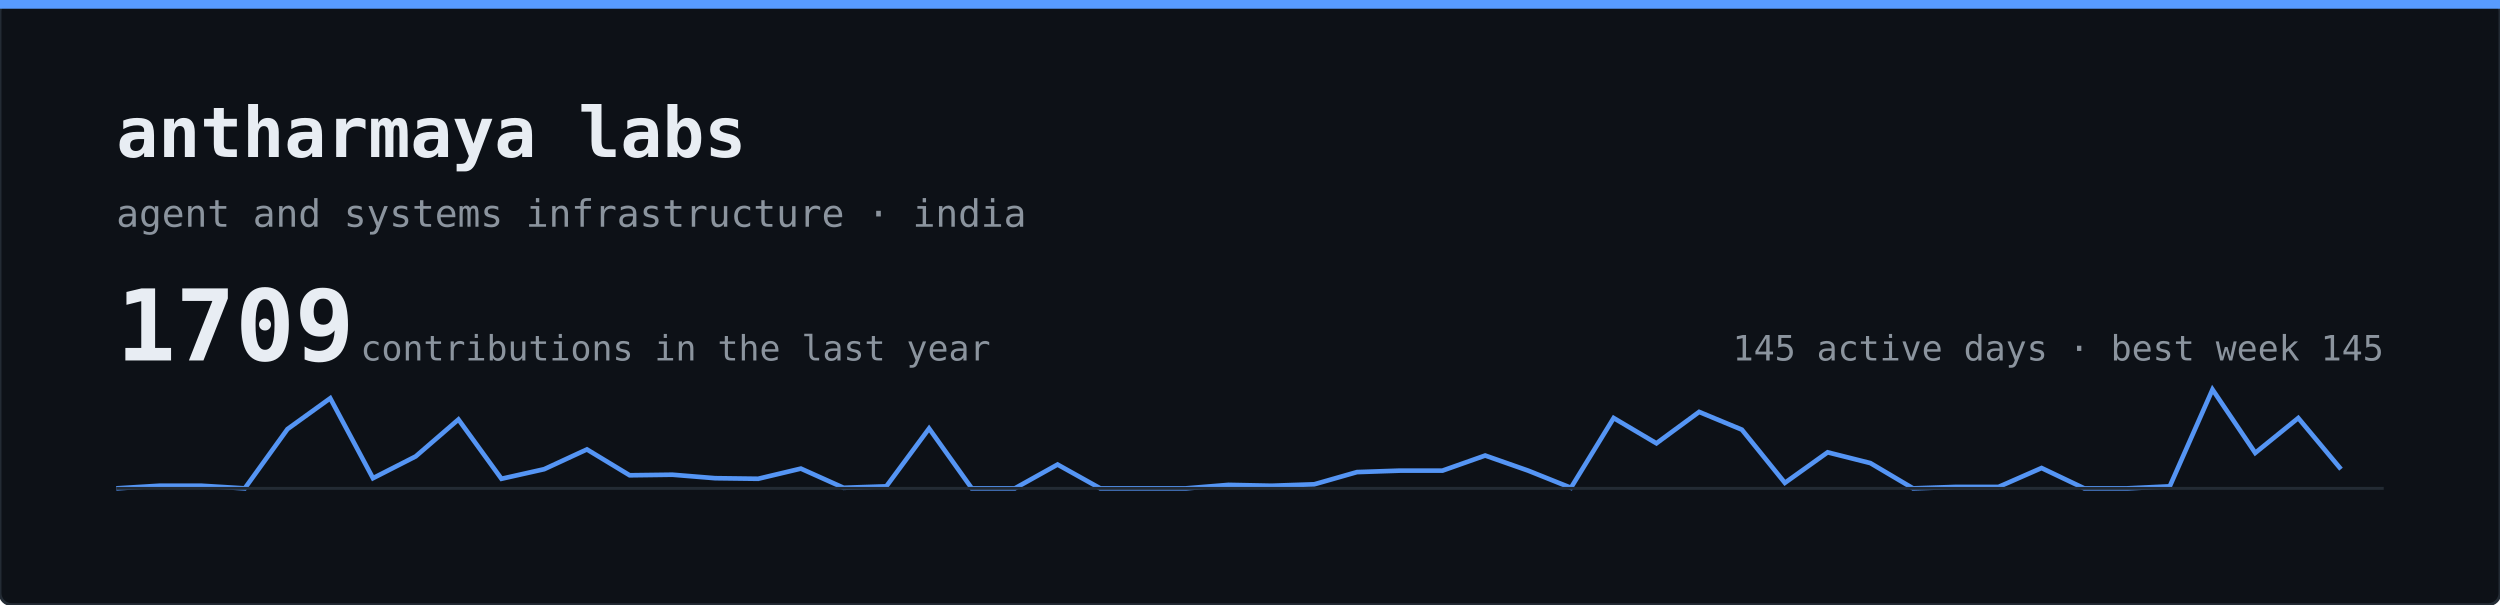
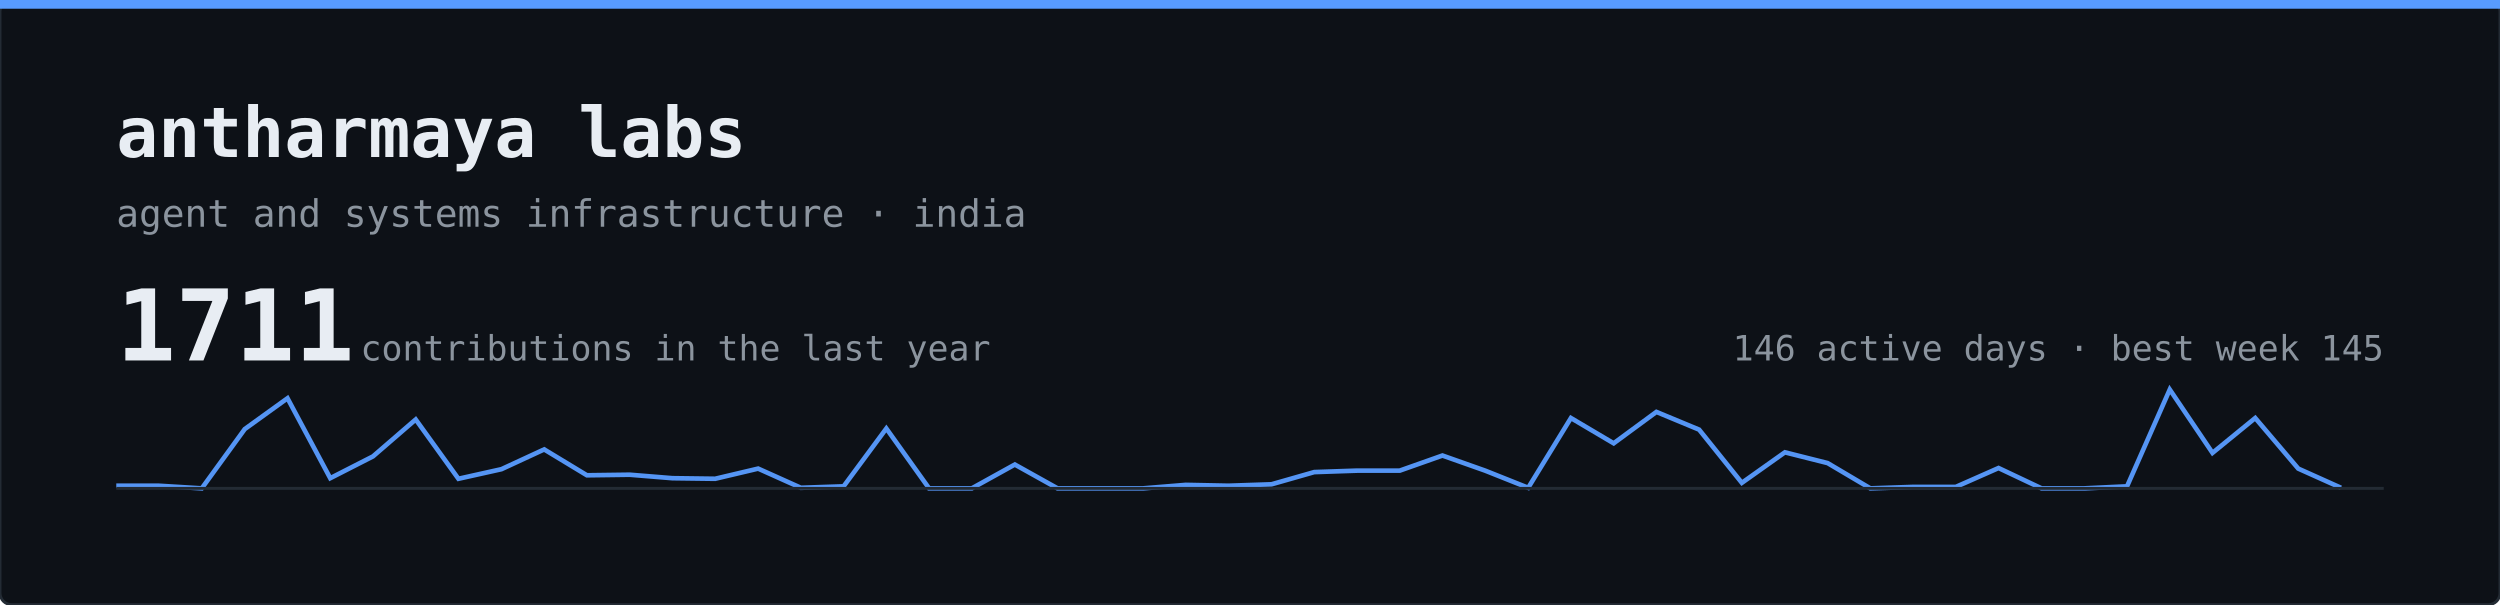
- <svg xmlns="http://www.w3.org/2000/svg" width="860" height="208" viewBox="0 0 860 208" role="img" aria-label="antharmaya labs. 1709 contributions in the last year.">
+ <svg xmlns="http://www.w3.org/2000/svg" width="860" height="208" viewBox="0 0 860 208" role="img" aria-label="antharmaya labs. 1711 contributions in the last year.">
  <rect width="860" height="208" rx="4" fill="#0d1117" stroke="#232b34" stroke-width="1" />
  <rect width="860" height="3" fill="#589bff" />
  <text x="40" y="54" font-family="ui-monospace,SFMono-Regular,'SF Mono','JetBrains Mono',Menlo,Consolas,'DejaVu Sans Mono',monospace" font-size="24" font-weight="700" fill="#e8edf3">antharmaya labs</text>
  <text x="40" y="78" font-family="ui-monospace,SFMono-Regular,'SF Mono','JetBrains Mono',Menlo,Consolas,'DejaVu Sans Mono',monospace" font-size="13" fill="#8b949e">agent and systems infrastructure · india</text>
-   <text x="40" y="124" font-family="ui-monospace,SFMono-Regular,'SF Mono','JetBrains Mono',Menlo,Consolas,'DejaVu Sans Mono',monospace" font-size="34" font-weight="700" fill="#e8edf3">1709</text>
+   <text x="40" y="124" font-family="ui-monospace,SFMono-Regular,'SF Mono','JetBrains Mono',Menlo,Consolas,'DejaVu Sans Mono',monospace" font-size="34" font-weight="700" fill="#e8edf3">1711</text>
  <text x="124" y="124" font-family="ui-monospace,SFMono-Regular,'SF Mono','JetBrains Mono',Menlo,Consolas,'DejaVu Sans Mono',monospace" font-size="12" fill="#8b949e">contributions in the last year</text>
-   <text x="820" y="124" font-family="ui-monospace,SFMono-Regular,'SF Mono','JetBrains Mono',Menlo,Consolas,'DejaVu Sans Mono',monospace" font-size="12" fill="#8b949e" text-anchor="end">145 active days  ·  best week 145</text>
-   <polyline points="40.0,168.0 54.7,167.1 69.4,167.1 84.2,168.0 98.9,147.6 113.6,137.0 128.3,164.5 143.0,157.0 157.7,144.3 172.5,164.7 187.2,161.4 201.9,154.6 216.6,163.5 231.3,163.3 246.0,164.5 260.8,164.7 275.5,161.2 290.2,167.8 304.9,167.3 319.6,147.4 334.3,168.0 349.1,168.0 363.8,159.8 378.5,168.0 393.2,168.0 407.9,168.0 422.6,166.8 437.4,167.1 452.1,166.6 466.8,162.4 481.5,161.9 496.2,161.9 510.9,156.7 525.7,161.9 540.4,167.8 555.1,143.8 569.8,152.5 584.5,141.7 599.2,147.8 614.0,166.1 628.7,155.6 643.4,159.3 658.1,168.0 672.8,167.5 687.5,167.5 702.3,161.0 717.0,168.0 731.7,168.0 746.4,167.3 761.1,134.0 775.8,155.8 790.6,143.8 805.3,161.4" fill="none" stroke="#589bff" stroke-width="1.6" opacity="0.95" />
+   <text x="820" y="124" font-family="ui-monospace,SFMono-Regular,'SF Mono','JetBrains Mono',Menlo,Consolas,'DejaVu Sans Mono',monospace" font-size="12" fill="#8b949e" text-anchor="end">146 active days  ·  best week 145</text>
+   <polyline points="40.0,167.1 54.7,167.1 69.4,168.0 84.2,147.6 98.9,137.0 113.6,164.5 128.3,157.0 143.0,144.3 157.7,164.7 172.5,161.4 187.2,154.6 201.9,163.5 216.6,163.3 231.3,164.5 246.0,164.7 260.8,161.2 275.5,167.8 290.2,167.3 304.9,147.4 319.6,168.0 334.3,168.0 349.1,159.8 363.8,168.0 378.5,168.0 393.2,168.0 407.9,166.8 422.6,167.1 437.4,166.6 452.1,162.4 466.8,161.9 481.5,161.9 496.2,156.7 510.9,161.9 525.7,167.8 540.4,143.8 555.1,152.5 569.8,141.7 584.5,147.8 599.2,166.1 614.0,155.6 628.7,159.3 643.4,168.0 658.1,167.5 672.8,167.5 687.5,161.0 702.3,168.0 717.0,168.0 731.7,167.3 746.4,134.0 761.1,155.8 775.8,143.8 790.6,161.2 805.3,167.8" fill="none" stroke="#589bff" stroke-width="1.6" opacity="0.95" />
  <line x1="40" y1="168" x2="820" y2="168" stroke="#232b34" stroke-width="1" />
</svg>
